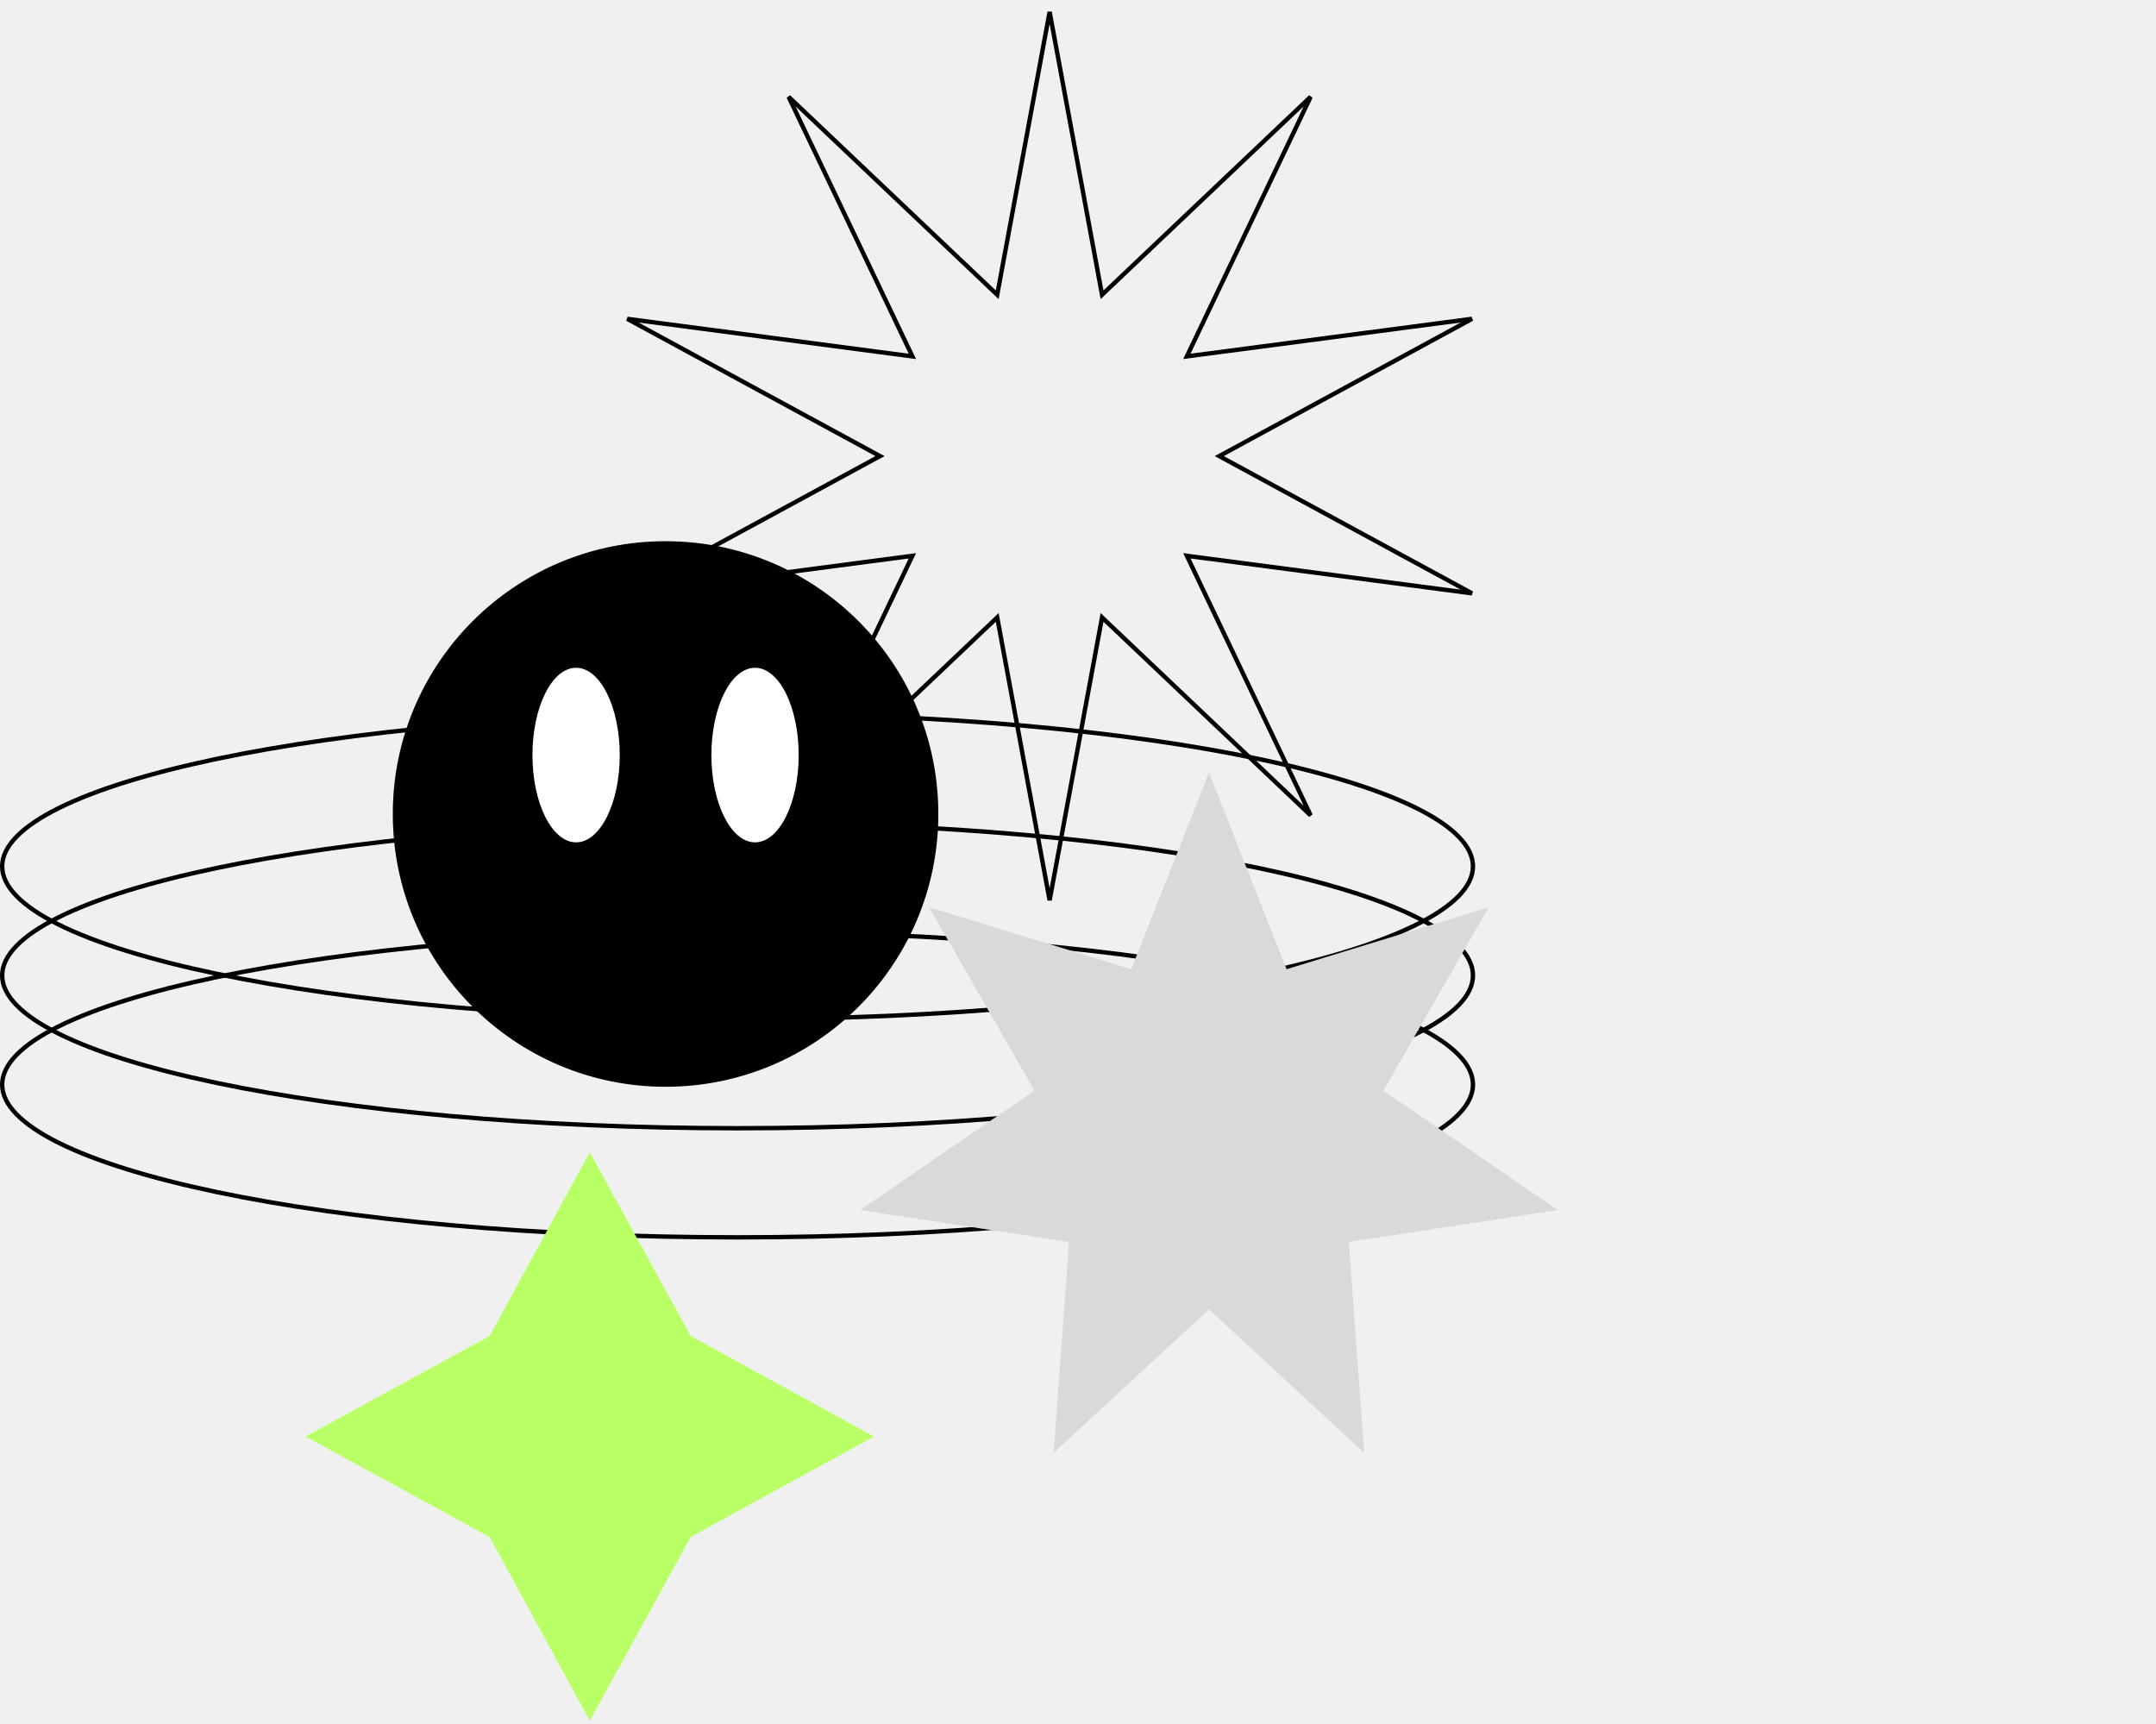
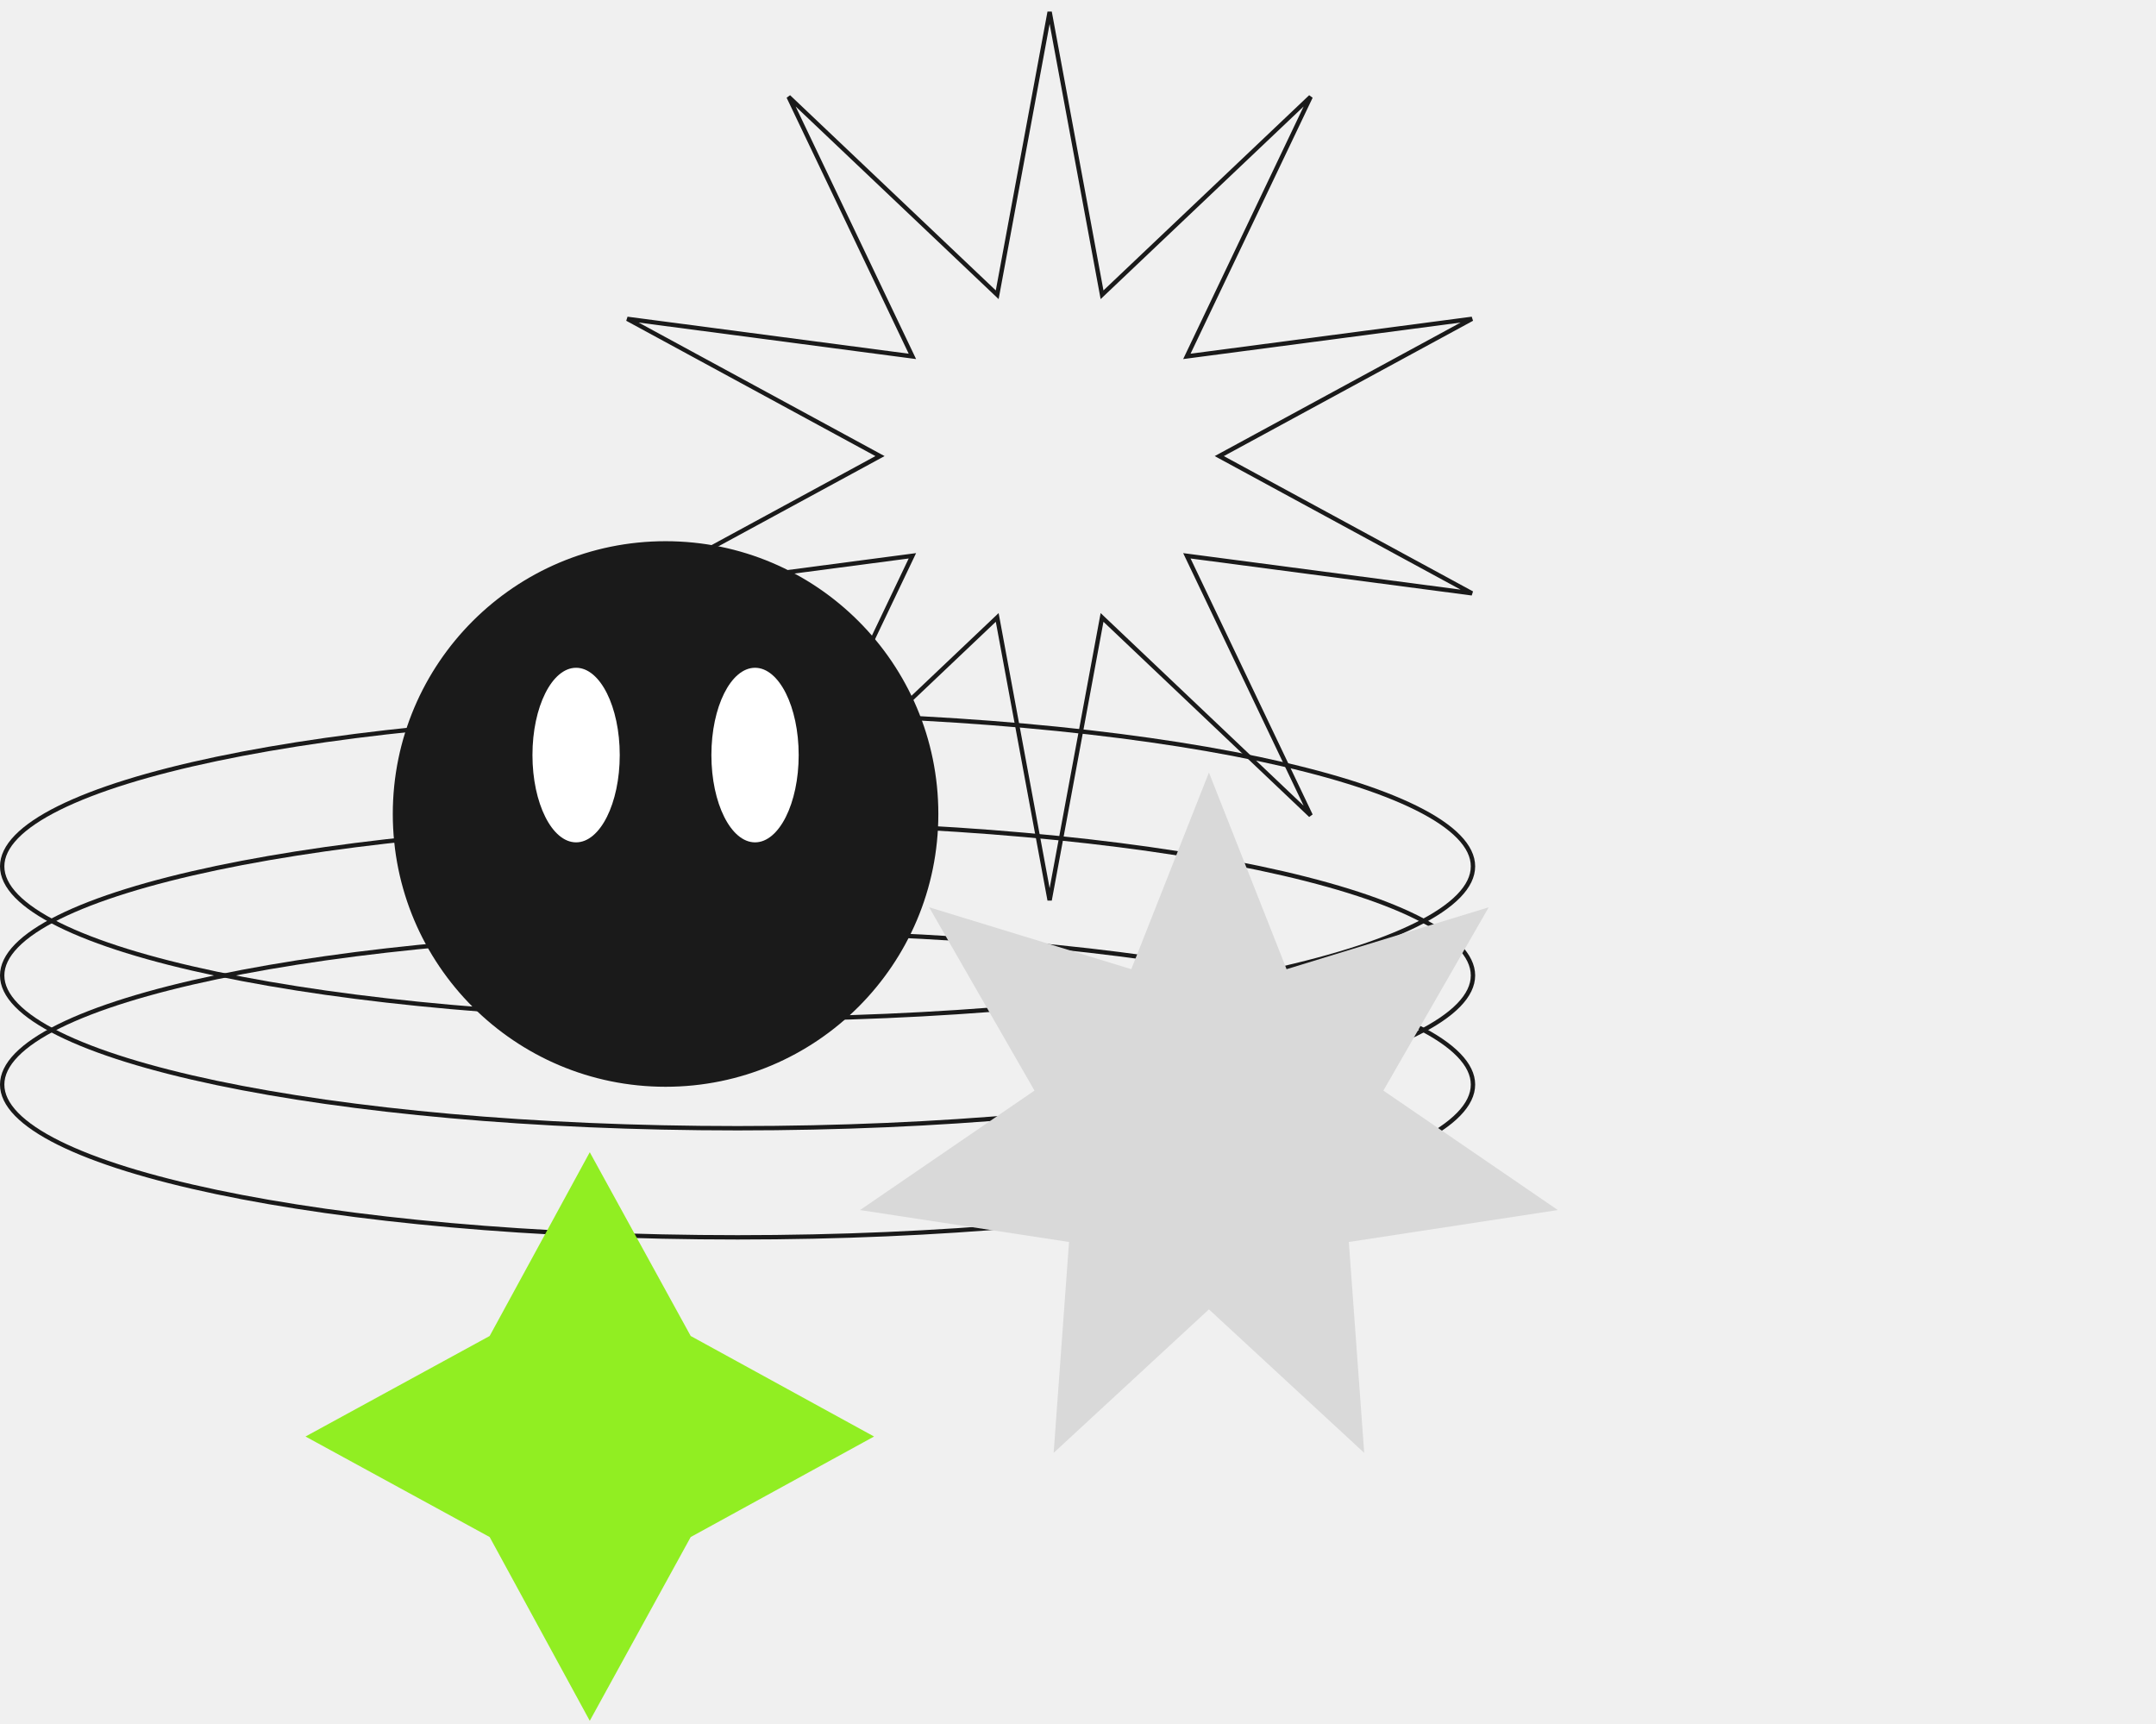
<svg xmlns="http://www.w3.org/2000/svg" width="494" height="395" viewBox="0 0 494 395" fill="none">
-   <path d="M337.5 198.5C337.5 200.778 336.403 203.052 334.208 205.306C332.012 207.561 328.746 209.76 324.497 211.87C316 216.09 303.672 219.904 288.398 223.113C257.858 229.528 215.644 233.5 169 233.5C122.356 233.5 80.142 229.528 49.602 223.113C34.328 219.904 22 216.09 13.503 211.87C9.254 209.76 5.988 207.561 3.792 205.306C1.597 203.052 0.5 200.778 0.5 198.5C0.5 196.222 1.597 193.948 3.792 191.694C5.988 189.439 9.254 187.24 13.503 185.13C22 180.91 34.328 177.096 49.602 173.887C80.142 167.472 122.356 163.5 169 163.5C215.644 163.5 257.858 167.472 288.398 173.887C303.672 177.096 316 180.91 324.497 185.13C328.746 187.24 332.012 189.439 334.208 191.694C336.403 193.948 337.5 196.222 337.5 198.5Z" stroke="black" />
-   <path d="M337.5 223.5C337.5 225.778 336.403 228.052 334.208 230.306C332.012 232.561 328.746 234.76 324.497 236.87C316 241.09 303.672 244.904 288.398 248.113C257.858 254.528 215.644 258.5 169 258.5C122.356 258.5 80.142 254.528 49.602 248.113C34.328 244.904 22 241.09 13.503 236.87C9.254 234.76 5.988 232.561 3.792 230.306C1.597 228.052 0.5 225.778 0.5 223.5C0.5 221.222 1.597 218.948 3.792 216.694C5.988 214.439 9.254 212.24 13.503 210.13C22 205.91 34.328 202.096 49.602 198.887C80.142 192.472 122.356 188.5 169 188.5C215.644 188.5 257.858 192.472 288.398 198.887C303.672 202.096 316 205.91 324.497 210.13C328.746 212.24 332.012 214.439 334.208 216.694C336.403 218.948 337.5 221.222 337.5 223.5Z" stroke="black" />
-   <path d="M337.5 248.5C337.5 250.778 336.403 253.052 334.208 255.306C332.012 257.561 328.746 259.76 324.497 261.87C316 266.09 303.672 269.904 288.398 273.113C257.858 279.528 215.644 283.5 169 283.5C122.356 283.5 80.142 279.528 49.602 273.113C34.328 269.904 22 266.09 13.503 261.87C9.254 259.76 5.988 257.561 3.792 255.306C1.597 253.052 0.5 250.778 0.5 248.5C0.5 246.222 1.597 243.948 3.792 241.694C5.988 239.439 9.254 237.24 13.503 235.13C22 230.91 34.328 227.096 49.602 223.887C80.142 217.472 122.356 213.5 169 213.5C215.644 213.5 257.858 217.472 288.398 223.887C303.672 227.096 316 230.91 324.497 235.13C328.746 237.24 332.012 239.439 334.208 241.694C336.403 243.948 337.5 246.222 337.5 248.5Z" stroke="black" />
-   <path d="M252.343 66.629L252.511 67.535L253.179 66.901L300.311 22.177L272.341 80.823L271.945 81.654L272.858 81.534L337.276 73.055L280.177 104.061L279.368 104.5L280.177 104.939L337.276 135.945L272.858 127.466L271.945 127.346L272.341 128.177L300.311 186.823L253.179 142.099L252.511 141.465L252.343 142.371L240.5 206.257L228.657 142.371L228.489 141.465L227.821 142.099L180.689 186.823L208.659 128.177L209.055 127.346L208.142 127.466L143.724 135.945L200.823 104.939L201.632 104.5L200.823 104.061L143.724 73.055L208.142 81.534L209.055 81.654L208.659 80.823L180.689 22.177L227.821 66.901L228.489 67.535L228.657 66.629L240.5 2.743L252.343 66.629Z" stroke="black" />
+   <path d="M337.5 198.5C337.5 200.778 336.403 203.052 334.208 205.306C332.012 207.561 328.746 209.76 324.497 211.87C316 216.09 303.672 219.904 288.398 223.113C257.858 229.528 215.644 233.5 169 233.5C122.356 233.5 80.142 229.528 49.602 223.113C34.328 219.904 22 216.09 13.503 211.87C9.254 209.76 5.988 207.561 3.792 205.306C1.597 203.052 0.5 200.778 0.5 198.5C0.5 196.222 1.597 193.948 3.792 191.694C5.988 189.439 9.254 187.24 13.503 185.13C22 180.91 34.328 177.096 49.602 173.887C80.142 167.472 122.356 163.5 169 163.5C215.644 163.5 257.858 167.472 288.398 173.887C303.672 177.096 316 180.91 324.497 185.13C328.746 187.24 332.012 189.439 334.208 191.694C336.403 193.948 337.5 196.222 337.5 198.5Z" stroke="#1A1A1A" />
+   <path d="M337.5 223.5C337.5 225.778 336.403 228.052 334.208 230.306C332.012 232.561 328.746 234.76 324.497 236.87C316 241.09 303.672 244.904 288.398 248.113C257.858 254.528 215.644 258.5 169 258.5C122.356 258.5 80.142 254.528 49.602 248.113C34.328 244.904 22 241.09 13.503 236.87C9.254 234.76 5.988 232.561 3.792 230.306C1.597 228.052 0.5 225.778 0.5 223.5C0.5 221.222 1.597 218.948 3.792 216.694C5.988 214.439 9.254 212.24 13.503 210.13C22 205.91 34.328 202.096 49.602 198.887C80.142 192.472 122.356 188.5 169 188.5C215.644 188.5 257.858 192.472 288.398 198.887C303.672 202.096 316 205.91 324.497 210.13C328.746 212.24 332.012 214.439 334.208 216.694C336.403 218.948 337.5 221.222 337.5 223.5Z" stroke="#1A1A1A" />
+   <path d="M337.5 248.5C337.5 250.778 336.403 253.052 334.208 255.306C332.012 257.561 328.746 259.76 324.497 261.87C316 266.09 303.672 269.904 288.398 273.113C257.858 279.528 215.644 283.5 169 283.5C122.356 283.5 80.142 279.528 49.602 273.113C34.328 269.904 22 266.09 13.503 261.87C9.254 259.76 5.988 257.561 3.792 255.306C1.597 253.052 0.5 250.778 0.5 248.5C0.5 246.222 1.597 243.948 3.792 241.694C5.988 239.439 9.254 237.24 13.503 235.13C22 230.91 34.328 227.096 49.602 223.887C80.142 217.472 122.356 213.5 169 213.5C215.644 213.5 257.858 217.472 288.398 223.887C303.672 227.096 316 230.91 324.497 235.13C328.746 237.24 332.012 239.439 334.208 241.694C336.403 243.948 337.5 246.222 337.5 248.5Z" stroke="#1A1A1A" />
+   <path d="M252.343 66.629L252.511 67.535L253.179 66.901L300.311 22.177L272.341 80.823L271.945 81.654L272.858 81.534L337.276 73.055L280.177 104.061L279.368 104.5L280.177 104.939L337.276 135.945L272.858 127.466L271.945 127.346L272.341 128.177L300.311 186.823L253.179 142.099L252.511 141.465L252.343 142.371L240.5 206.257L228.657 142.371L228.489 141.465L227.821 142.099L180.689 186.823L208.659 128.177L209.055 127.346L208.142 127.466L143.724 135.945L200.823 104.939L201.632 104.5L200.823 104.061L143.724 73.055L208.142 81.534L209.055 81.654L208.659 80.823L180.689 22.177L227.821 66.901L228.489 67.535L228.657 66.629L240.5 2.743L252.343 66.629Z" stroke="#1A1A1A" />
  <path d="M277 177L294.789 222.06L341.11 207.874L316.972 249.877L356.944 277.247L309.055 284.563L312.578 332.879L277 300L241.422 332.879L244.945 284.563L197.056 277.247L237.028 249.877L212.89 207.874L259.211 222.06L277 177Z" fill="#D9D9D9" />
-   <path d="M112.194 306.102L135.134 264L158.258 306.102L200.269 329.134L158.258 352.166L135.134 394.269L112.194 352.166L70 329.134L112.194 306.102Z" fill="#B9FF66" />
-   <circle cx="152.5" cy="186.5" r="62" fill="black" stroke="black" />
+   <path d="M112.194 306.102L135.134 264L158.258 306.102L200.269 329.134L158.258 352.166L135.134 394.269L112.194 352.166L70 329.134L112.194 306.102Z" fill="#91EE22" />
+   <circle cx="152.5" cy="186.5" r="62" fill="#1A1A1A" stroke="#1A1A1A" />
  <ellipse cx="132" cy="173" rx="10" ry="20" fill="white" />
  <ellipse cx="173" cy="173" rx="10" ry="20" fill="white" />
</svg>
